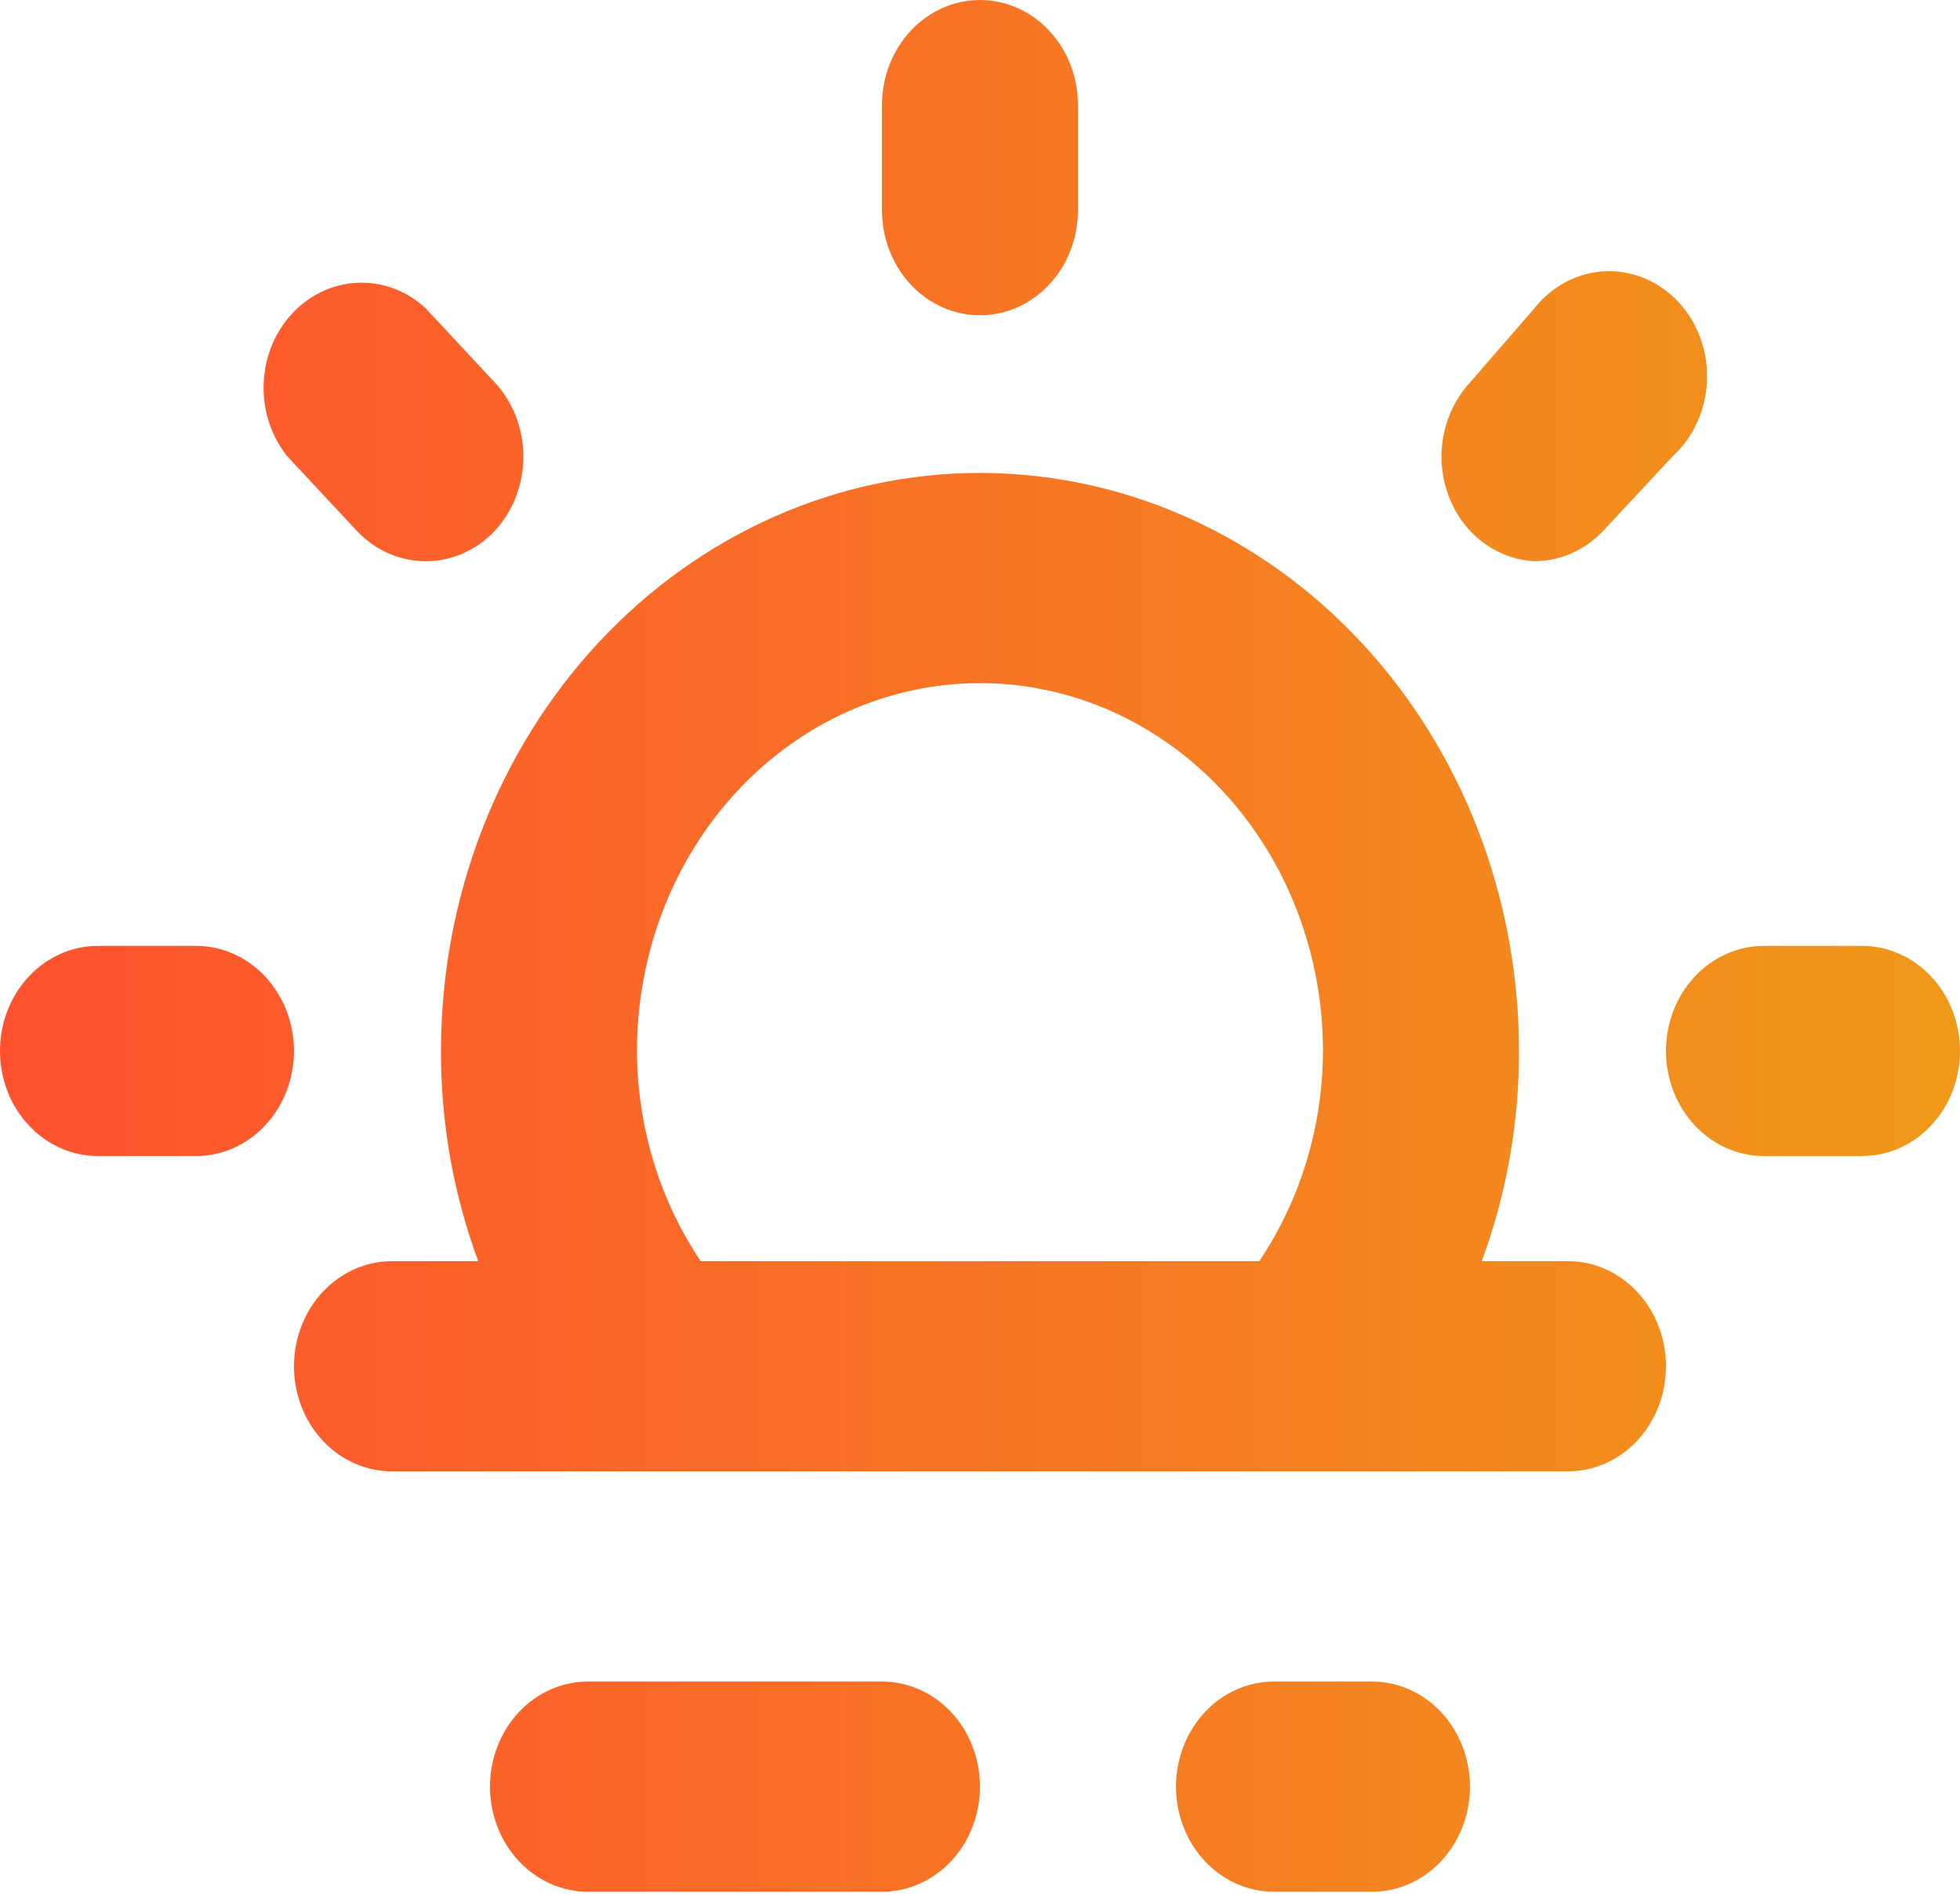
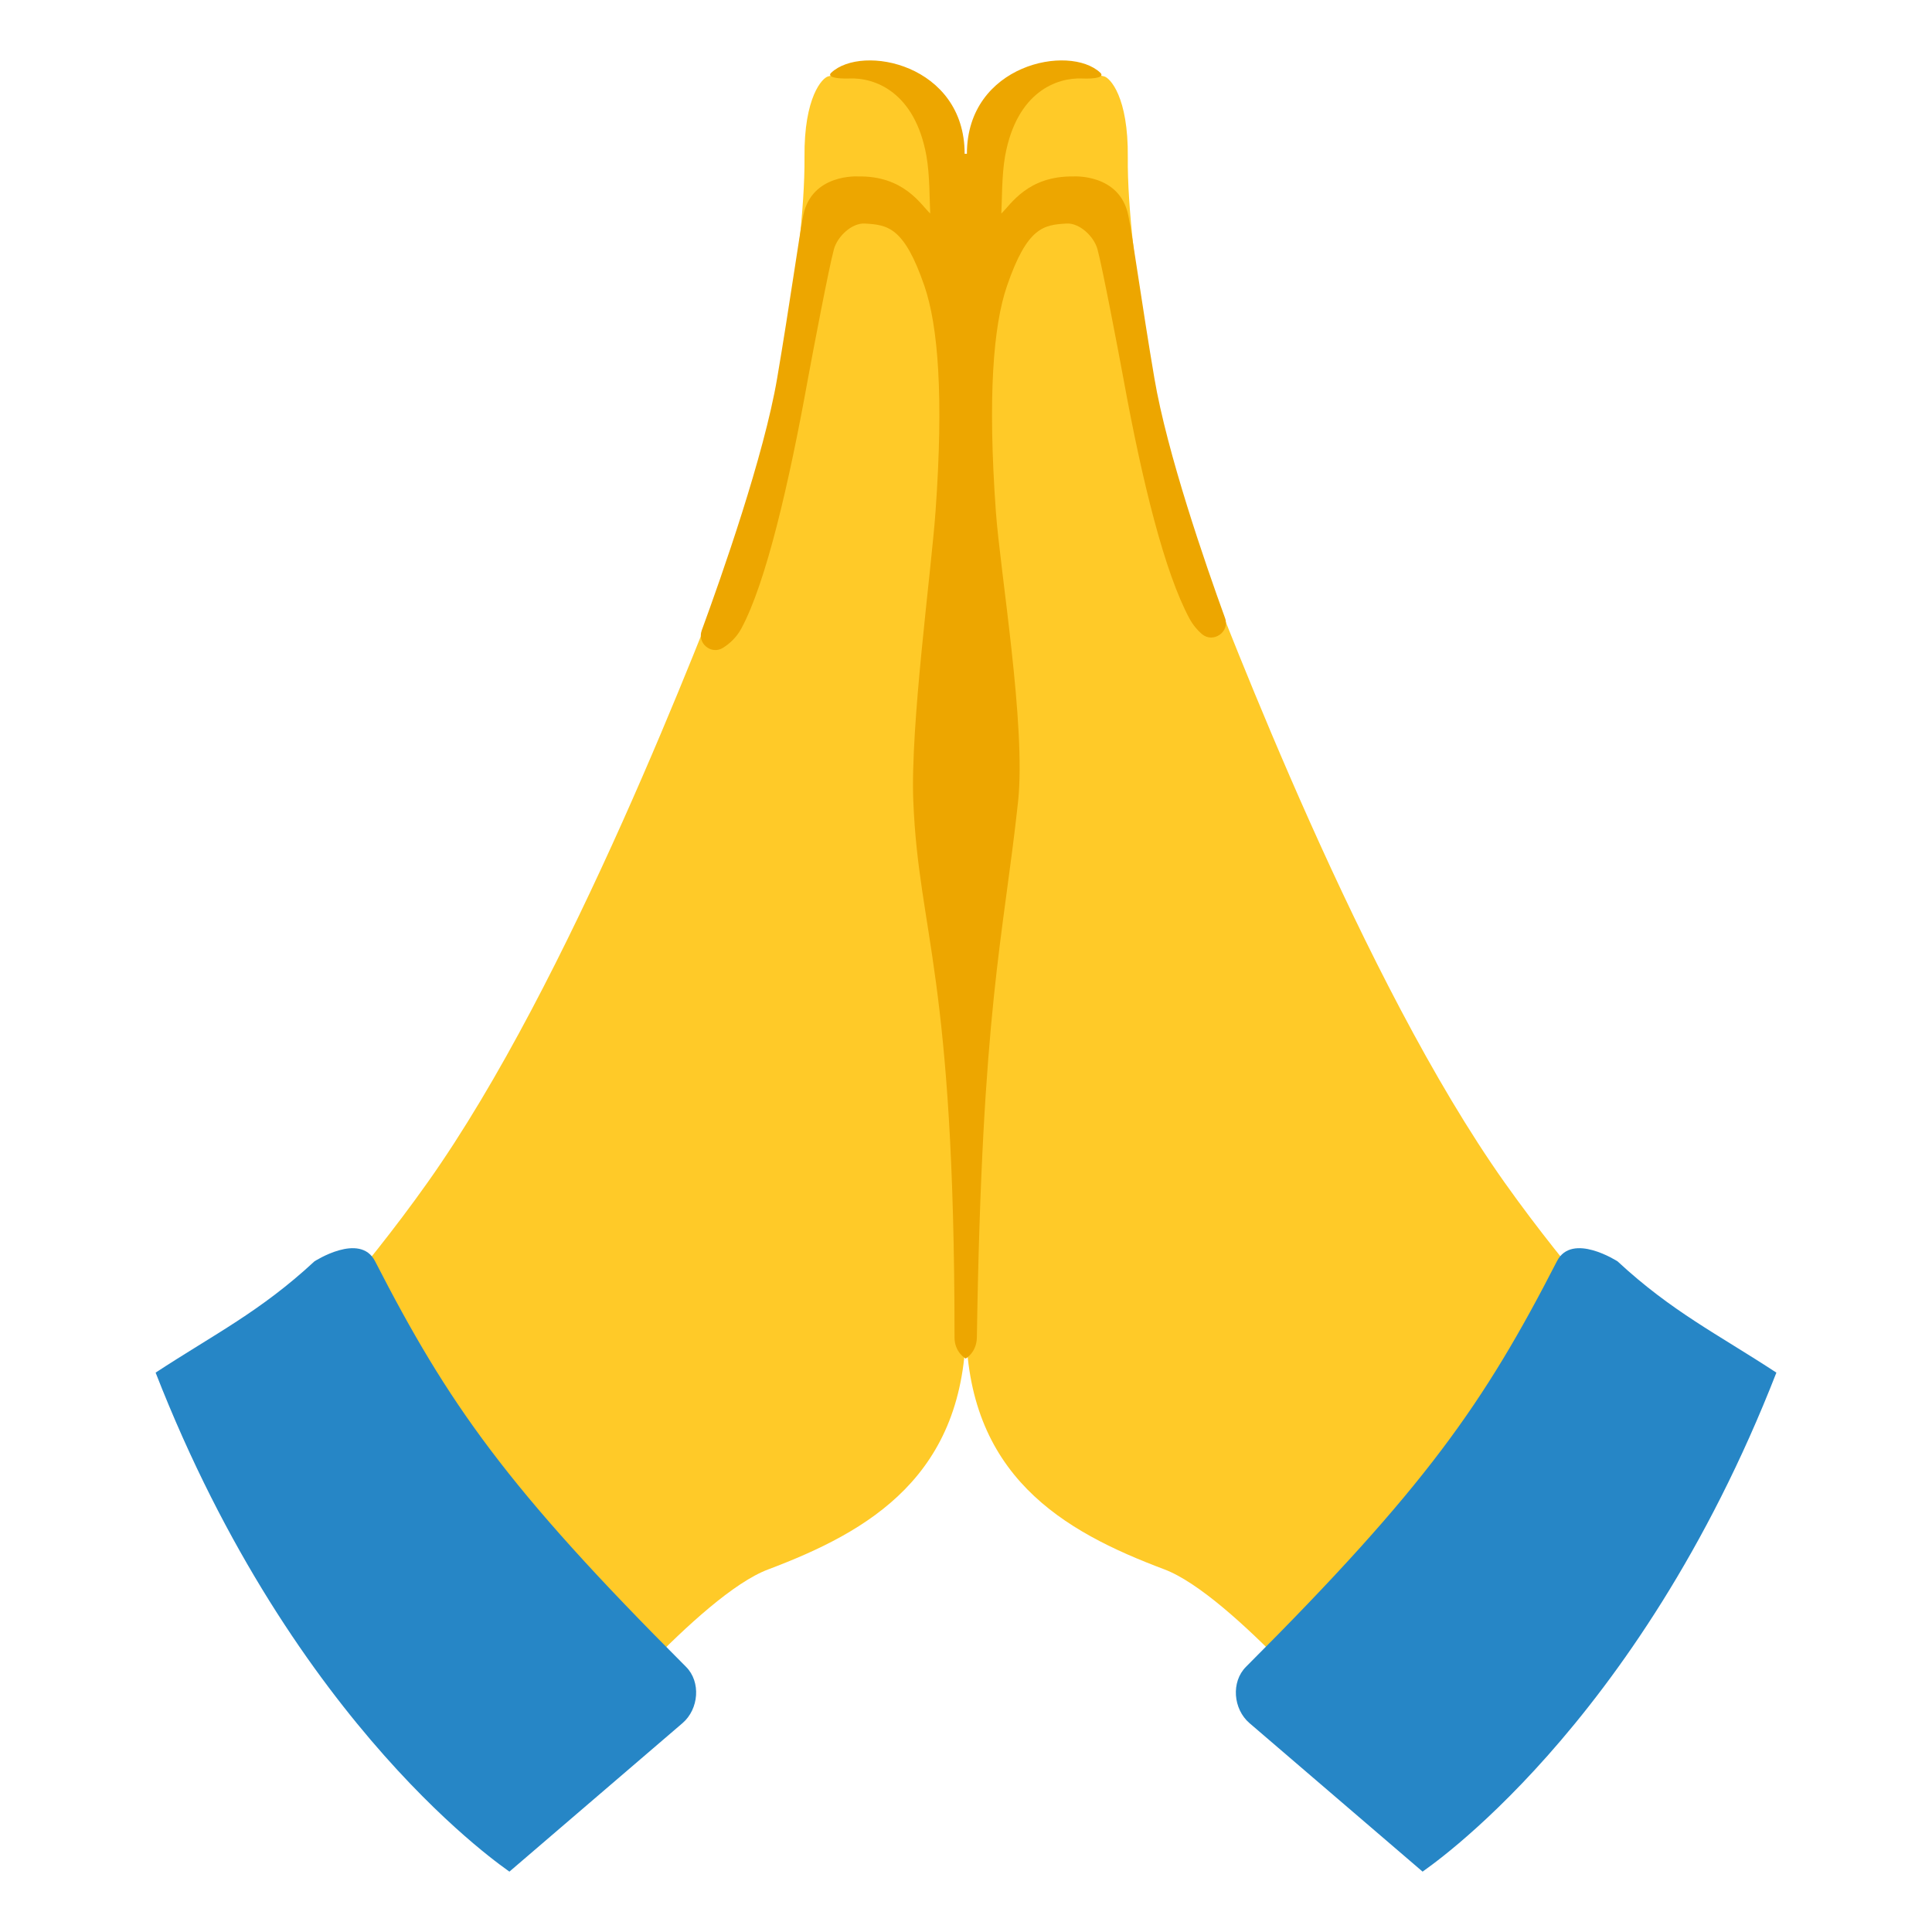
- <svg xmlns="http://www.w3.org/2000/svg" width="195" height="189" viewBox="0 0 195 189" fill="none">
-   <path d="M152.685 55.847C155.243 55.836 157.694 54.747 159.51 52.815L166.432 45.389C167.453 44.452 168.282 43.298 168.867 42C169.453 40.703 169.781 39.29 169.833 37.849C169.885 36.409 169.659 34.973 169.169 33.631C168.679 32.289 167.935 31.07 166.985 30.05C166.035 29.031 164.898 28.234 163.647 27.708C162.396 27.182 161.057 26.939 159.714 26.995C158.371 27.051 157.054 27.404 155.844 28.031C154.635 28.659 153.559 29.548 152.685 30.643L146.25 38.068C144.434 40.028 143.415 42.678 143.415 45.441C143.415 48.204 144.434 50.855 146.25 52.815C147.969 54.649 150.263 55.73 152.685 55.847ZM97.5 31.375C100.086 31.375 102.566 30.273 104.394 28.312C106.223 26.351 107.25 23.69 107.25 20.917V10.458C107.25 7.685 106.223 5.024 104.394 3.063C102.566 1.102 100.086 0 97.5 0C94.914 0 92.434 1.102 90.606 3.063C88.777 5.024 87.75 7.685 87.75 10.458V20.917C87.75 23.69 88.777 26.351 90.606 28.312C92.434 30.273 94.914 31.375 97.5 31.375ZM19.5 94.125H9.75C7.164 94.125 4.684 95.227 2.856 97.188C1.027 99.15 0 101.81 0 104.583C0 107.357 1.027 110.017 2.856 111.978C4.684 113.94 7.164 115.042 9.75 115.042H19.5C22.086 115.042 24.566 113.94 26.394 111.978C28.223 110.017 29.25 107.357 29.25 104.583C29.25 101.81 28.223 99.15 26.394 97.188C24.566 95.227 22.086 94.125 19.5 94.125ZM35.49 52.815C37.306 54.747 39.757 55.836 42.315 55.847C43.598 55.855 44.87 55.592 46.058 55.071C47.246 54.551 48.327 53.784 49.237 52.815C51.053 50.855 52.073 48.204 52.073 45.441C52.073 42.678 51.053 40.028 49.237 38.068L42.315 30.643C40.45 28.93 38.051 28.034 35.597 28.136C33.143 28.238 30.815 29.329 29.079 31.191C27.342 33.054 26.325 35.551 26.23 38.183C26.136 40.815 26.97 43.389 28.567 45.389L35.49 52.815ZM185.25 94.125H175.5C172.914 94.125 170.434 95.227 168.606 97.188C166.777 99.15 165.75 101.81 165.75 104.583C165.75 107.357 166.777 110.017 168.606 111.978C170.434 113.94 172.914 115.042 175.5 115.042H185.25C187.836 115.042 190.316 113.94 192.144 111.978C193.973 110.017 195 107.357 195 104.583C195 101.81 193.973 99.15 192.144 97.188C190.316 95.227 187.836 94.125 185.25 94.125ZM87.75 167.333H58.5C55.914 167.333 53.434 168.435 51.606 170.396C49.777 172.358 48.75 175.018 48.75 177.792C48.75 180.565 49.777 183.226 51.606 185.187C53.434 187.148 55.914 188.25 58.5 188.25H87.75C90.336 188.25 92.816 187.148 94.644 185.187C96.473 183.226 97.5 180.565 97.5 177.792C97.5 175.018 96.473 172.358 94.644 170.396C92.816 168.435 90.336 167.333 87.75 167.333ZM156 125.5H147.42C149.882 118.844 151.14 111.745 151.125 104.583C151.125 89.328 145.475 74.697 135.419 63.91C125.362 53.123 111.722 47.062 97.5 47.062C83.278 47.062 69.638 53.123 59.581 63.91C49.525 74.697 43.875 89.328 43.875 104.583C43.86 111.745 45.118 118.844 47.58 125.5H39C36.414 125.5 33.934 126.602 32.106 128.563C30.277 130.524 29.25 133.185 29.25 135.958C29.25 138.732 30.277 141.392 32.106 143.354C33.934 145.315 36.414 146.417 39 146.417H156C158.586 146.417 161.066 145.315 162.894 143.354C164.723 141.392 165.75 138.732 165.75 135.958C165.75 133.185 164.723 130.524 162.894 128.563C161.066 126.602 158.586 125.5 156 125.5ZM125.288 125.5H69.713C65.616 119.408 63.4 112.094 63.375 104.583C63.375 94.875 66.97 85.565 73.37 78.7C79.77 71.836 88.45 67.979 97.5 67.979C106.551 67.979 115.23 71.836 121.63 78.7C128.03 85.565 131.625 94.875 131.625 104.583C131.6 112.094 129.384 119.408 125.288 125.5ZM136.5 167.333H126.75C124.164 167.333 121.684 168.435 119.856 170.396C118.027 172.358 117 175.018 117 177.792C117 180.565 118.027 183.226 119.856 185.187C121.684 187.148 124.164 188.25 126.75 188.25H136.5C139.086 188.25 141.566 187.148 143.394 185.187C145.223 183.226 146.25 180.565 146.25 177.792C146.25 175.018 145.223 172.358 143.394 170.396C141.566 168.435 139.086 167.333 136.5 167.333Z" fill="url(#paint0_linear_1_6)" />
-   <defs>
-     <linearGradient id="paint0_linear_1_6" x1="0" y1="94.125" x2="195" y2="94.125" gradientUnits="userSpaceOnUse">
-       <stop stop-color="#FF512F" />
-       <stop offset="1" stop-color="#F09819" />
-     </linearGradient>
-   </defs>
+ <svg xmlns="http://www.w3.org/2000/svg" width="128" height="128" viewBox="0 0 128 128">
+   <path fill="#FFCA28" d="M99.68 78.34C90.23 65 81.51 41.93 79.33 36.44c-2.18-5.5-4.68-19.49-4.61-26.02c.04-4.02-1.19-5.27-1.57-5.36c-3.67-.9-5.68-1.14-7.17 1.82c-.47.92-1 3.6-1.57 7.3c-.51-3.18-1.27-5.75-2.37-7.3c-1.91-2.71-3.5-2.72-7.17-1.82c-.38.09-1.61 1.35-1.57 5.36c.06 6.54-2.44 20.53-4.61 26.02c-2.18 5.5-10.9 28.56-20.36 41.9c-4.48 6.32-8.94 10.97-8.94 10.97l18.79 26.3s8.2-9.94 12.71-11.63C57.57 101.46 64 97.78 64 87.69c0 10.08 6.43 13.76 13.13 16.28c4.51 1.69 12.71 11.63 12.71 11.63l18.79-26.3c-.01.01-4.47-4.65-8.95-10.96z" />
+   <path fill="#EDA600" d="M81.16 40.94c-1.3-3.58-3.84-10.92-4.68-15.89c-.82-4.82-1.46-9.52-1.73-10.79c-.57-2.77-3.63-2.57-3.63-2.57c-3.02-.04-4.13 1.83-4.78 2.46c.05-.85.02-2.51.25-3.81c.77-4.27 3.44-5.21 5.1-5.14c.91.04 1.5-.1 1.21-.38c-2.05-1.93-8.84-.56-8.84 5.37h-.15c0-5.93-6.79-7.3-8.84-5.37c-.29.27.3.41 1.21.38c1.66-.07 4.34.88 5.1 5.14c.23 1.3.2 2.96.25 3.81c-.65-.63-1.76-2.51-4.78-2.46c0 0-3.06-.2-3.63 2.57c-.26 1.28-.91 5.98-1.73 10.79c-.87 5.13-3.68 13.12-5 16.72c-.31.86.64 1.63 1.41 1.15c.46-.29.9-.7 1.21-1.27c1.65-3.05 3.17-9.66 4.41-16.51c.35-1.91 1.4-7.42 1.73-8.63c.23-.84 1.18-1.75 2.05-1.7c1.49.09 2.6.2 3.95 4.15c.9 2.63 1.28 7.3.73 14.95c-.28 3.94-1.68 14.17-1.47 19.2c.36 8.75 2.73 11.35 2.73 35.5c0 .99.74 1.4.74 1.4s.72-.4.74-1.4c.34-21.91 1.75-26.42 2.73-35.5c.54-5.02-1.19-15.26-1.47-19.2c-.55-7.65-.17-12.32.73-14.95c1.35-3.95 2.46-4.06 3.95-4.15c.87-.05 1.82.86 2.05 1.7c.33 1.21 1.38 6.73 1.73 8.63c1.25 6.86 2.73 12.81 4.37 15.85c.23.42.51.75.82 1.02c.75.63 1.87-.15 1.53-1.07z" />
+   <path fill="#2686C6" d="M45.45 110.43c-11.9-11.9-15.76-17.44-20.6-26.87c-1-1.95-4.02.01-4.02.01c-3.59 3.33-6.63 4.82-10.52 7.37c9.24 23.69 23.39 32.99 23.44 33.06l11.47-9.84c1.08-.93 1.23-2.73.23-3.73zm37.1 0c11.9-11.9 15.76-17.44 20.6-26.87c1-1.95 4.02.01 4.02.01c3.59 3.33 6.63 4.82 10.52 7.37c-9.24 23.69-23.39 32.99-23.44 33.06l-11.47-9.84c-1.08-.93-1.23-2.73-.23-3.73z" />
</svg>
